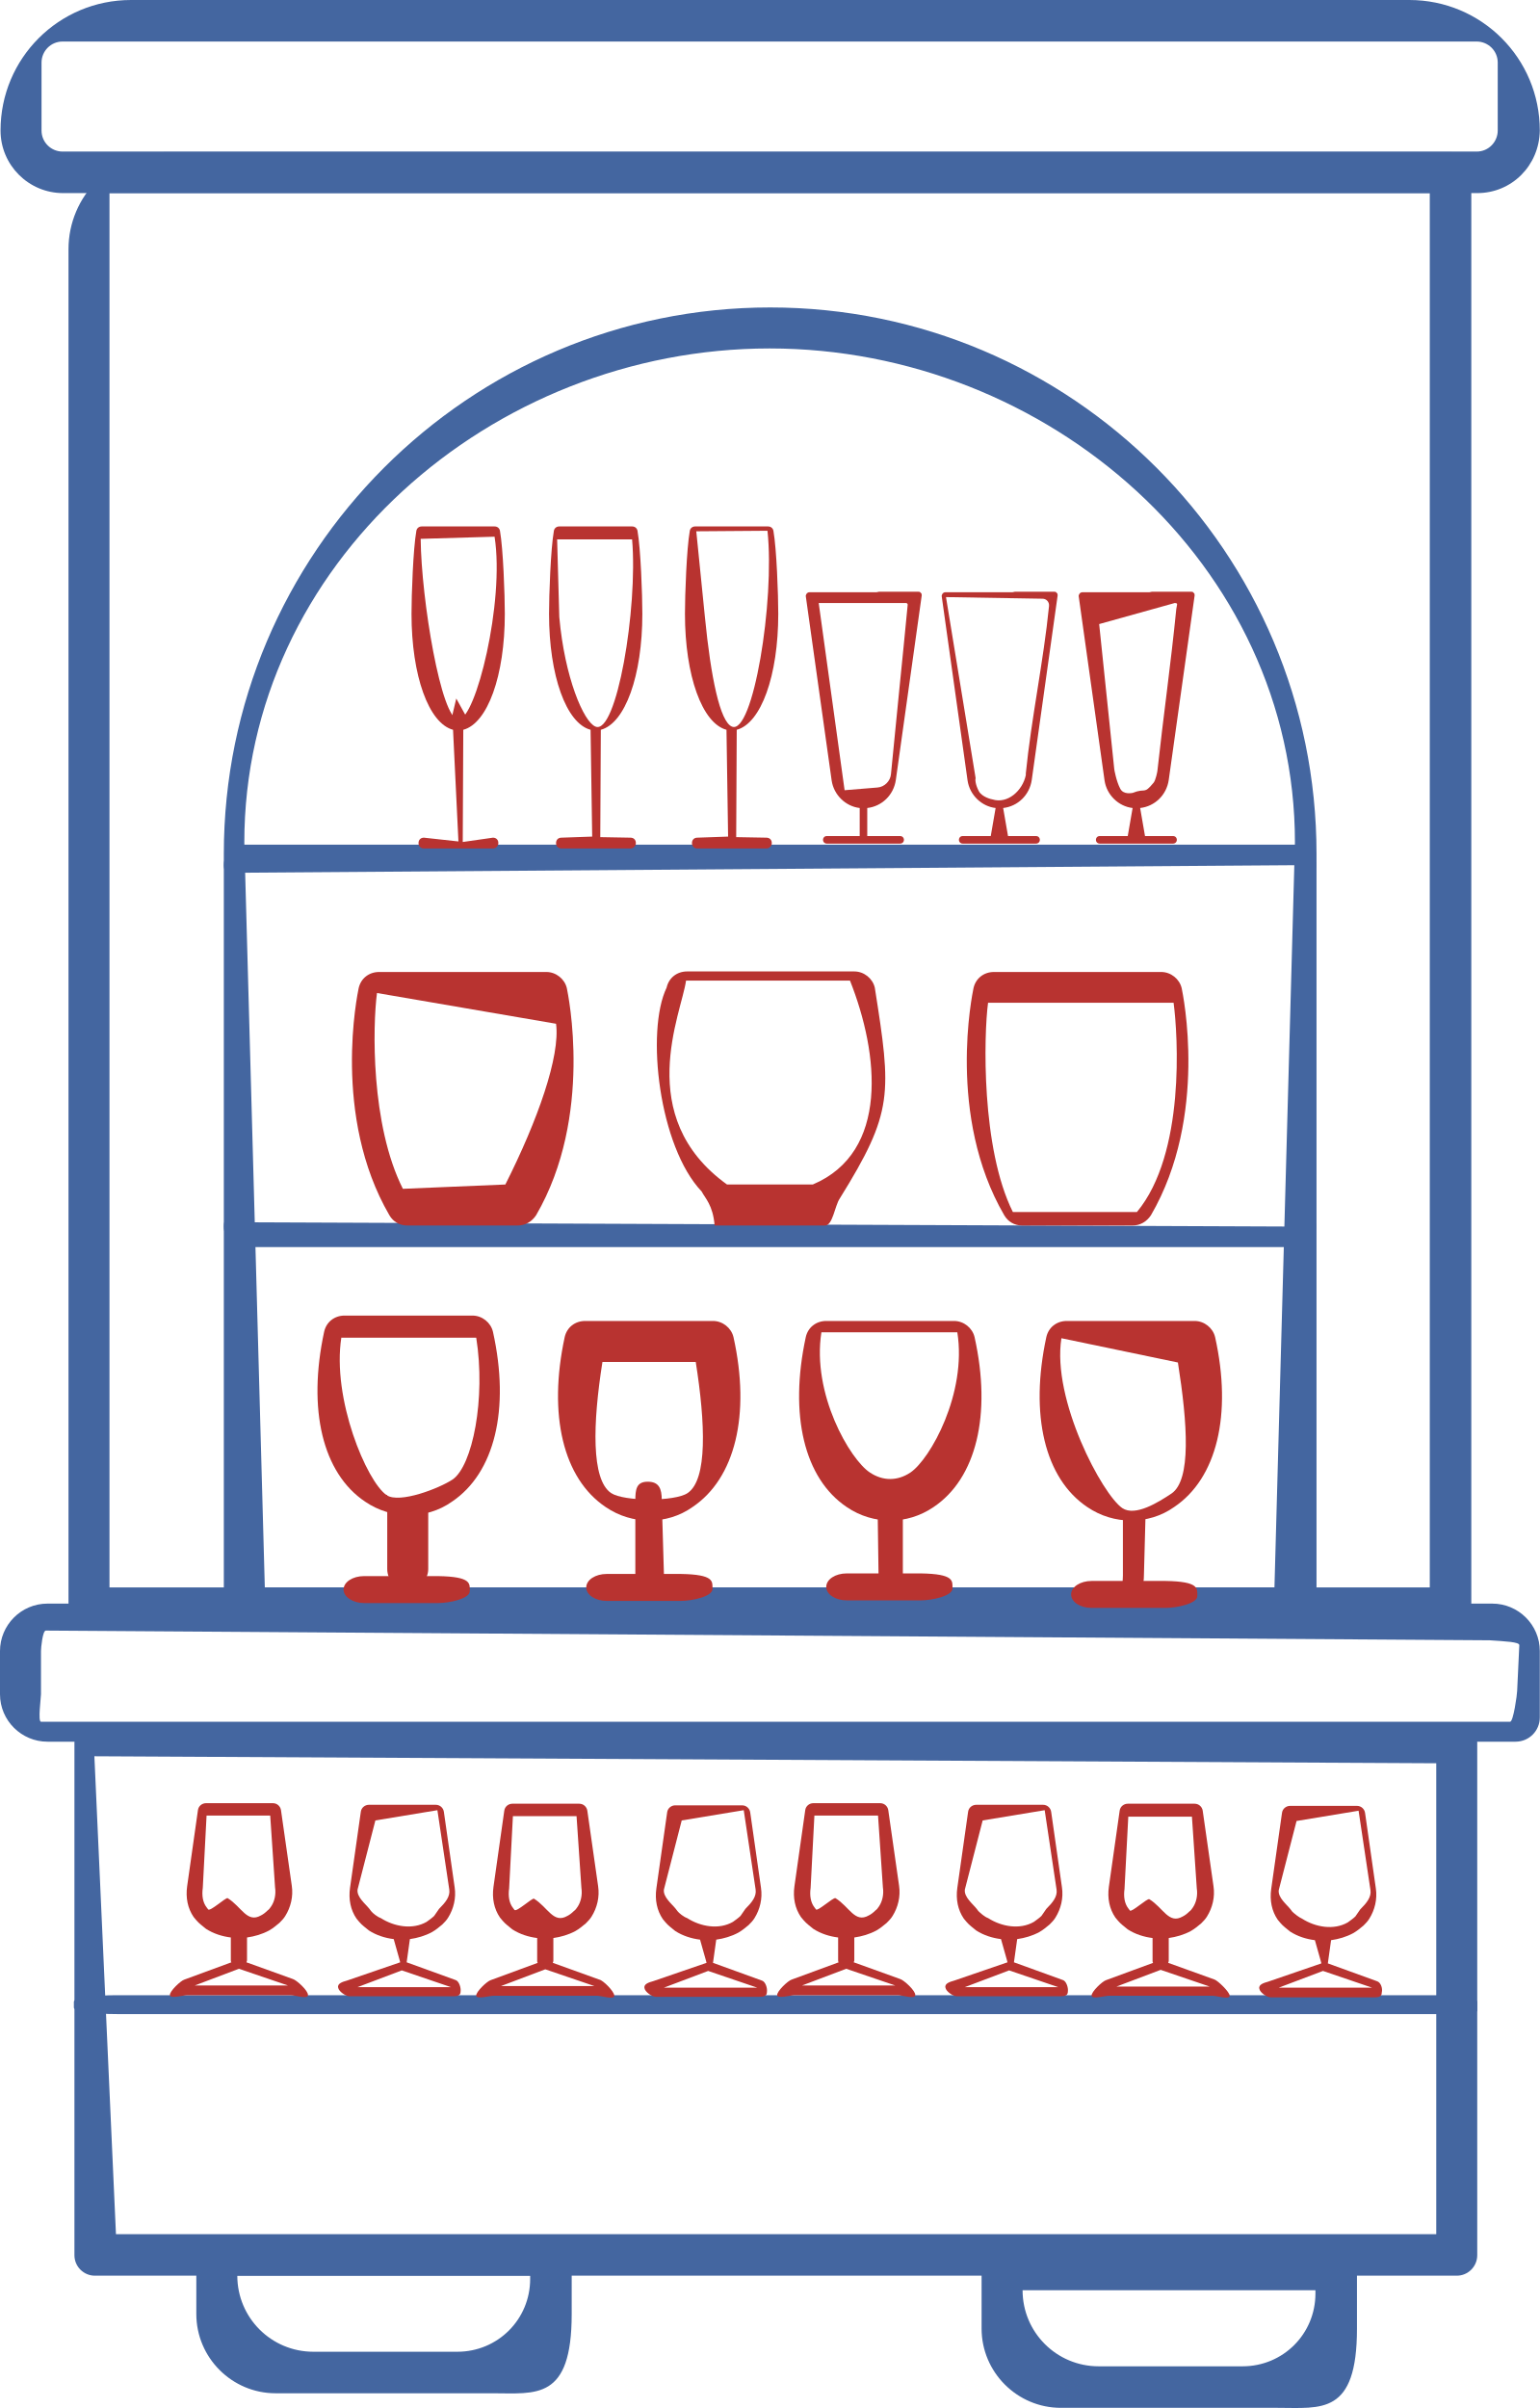
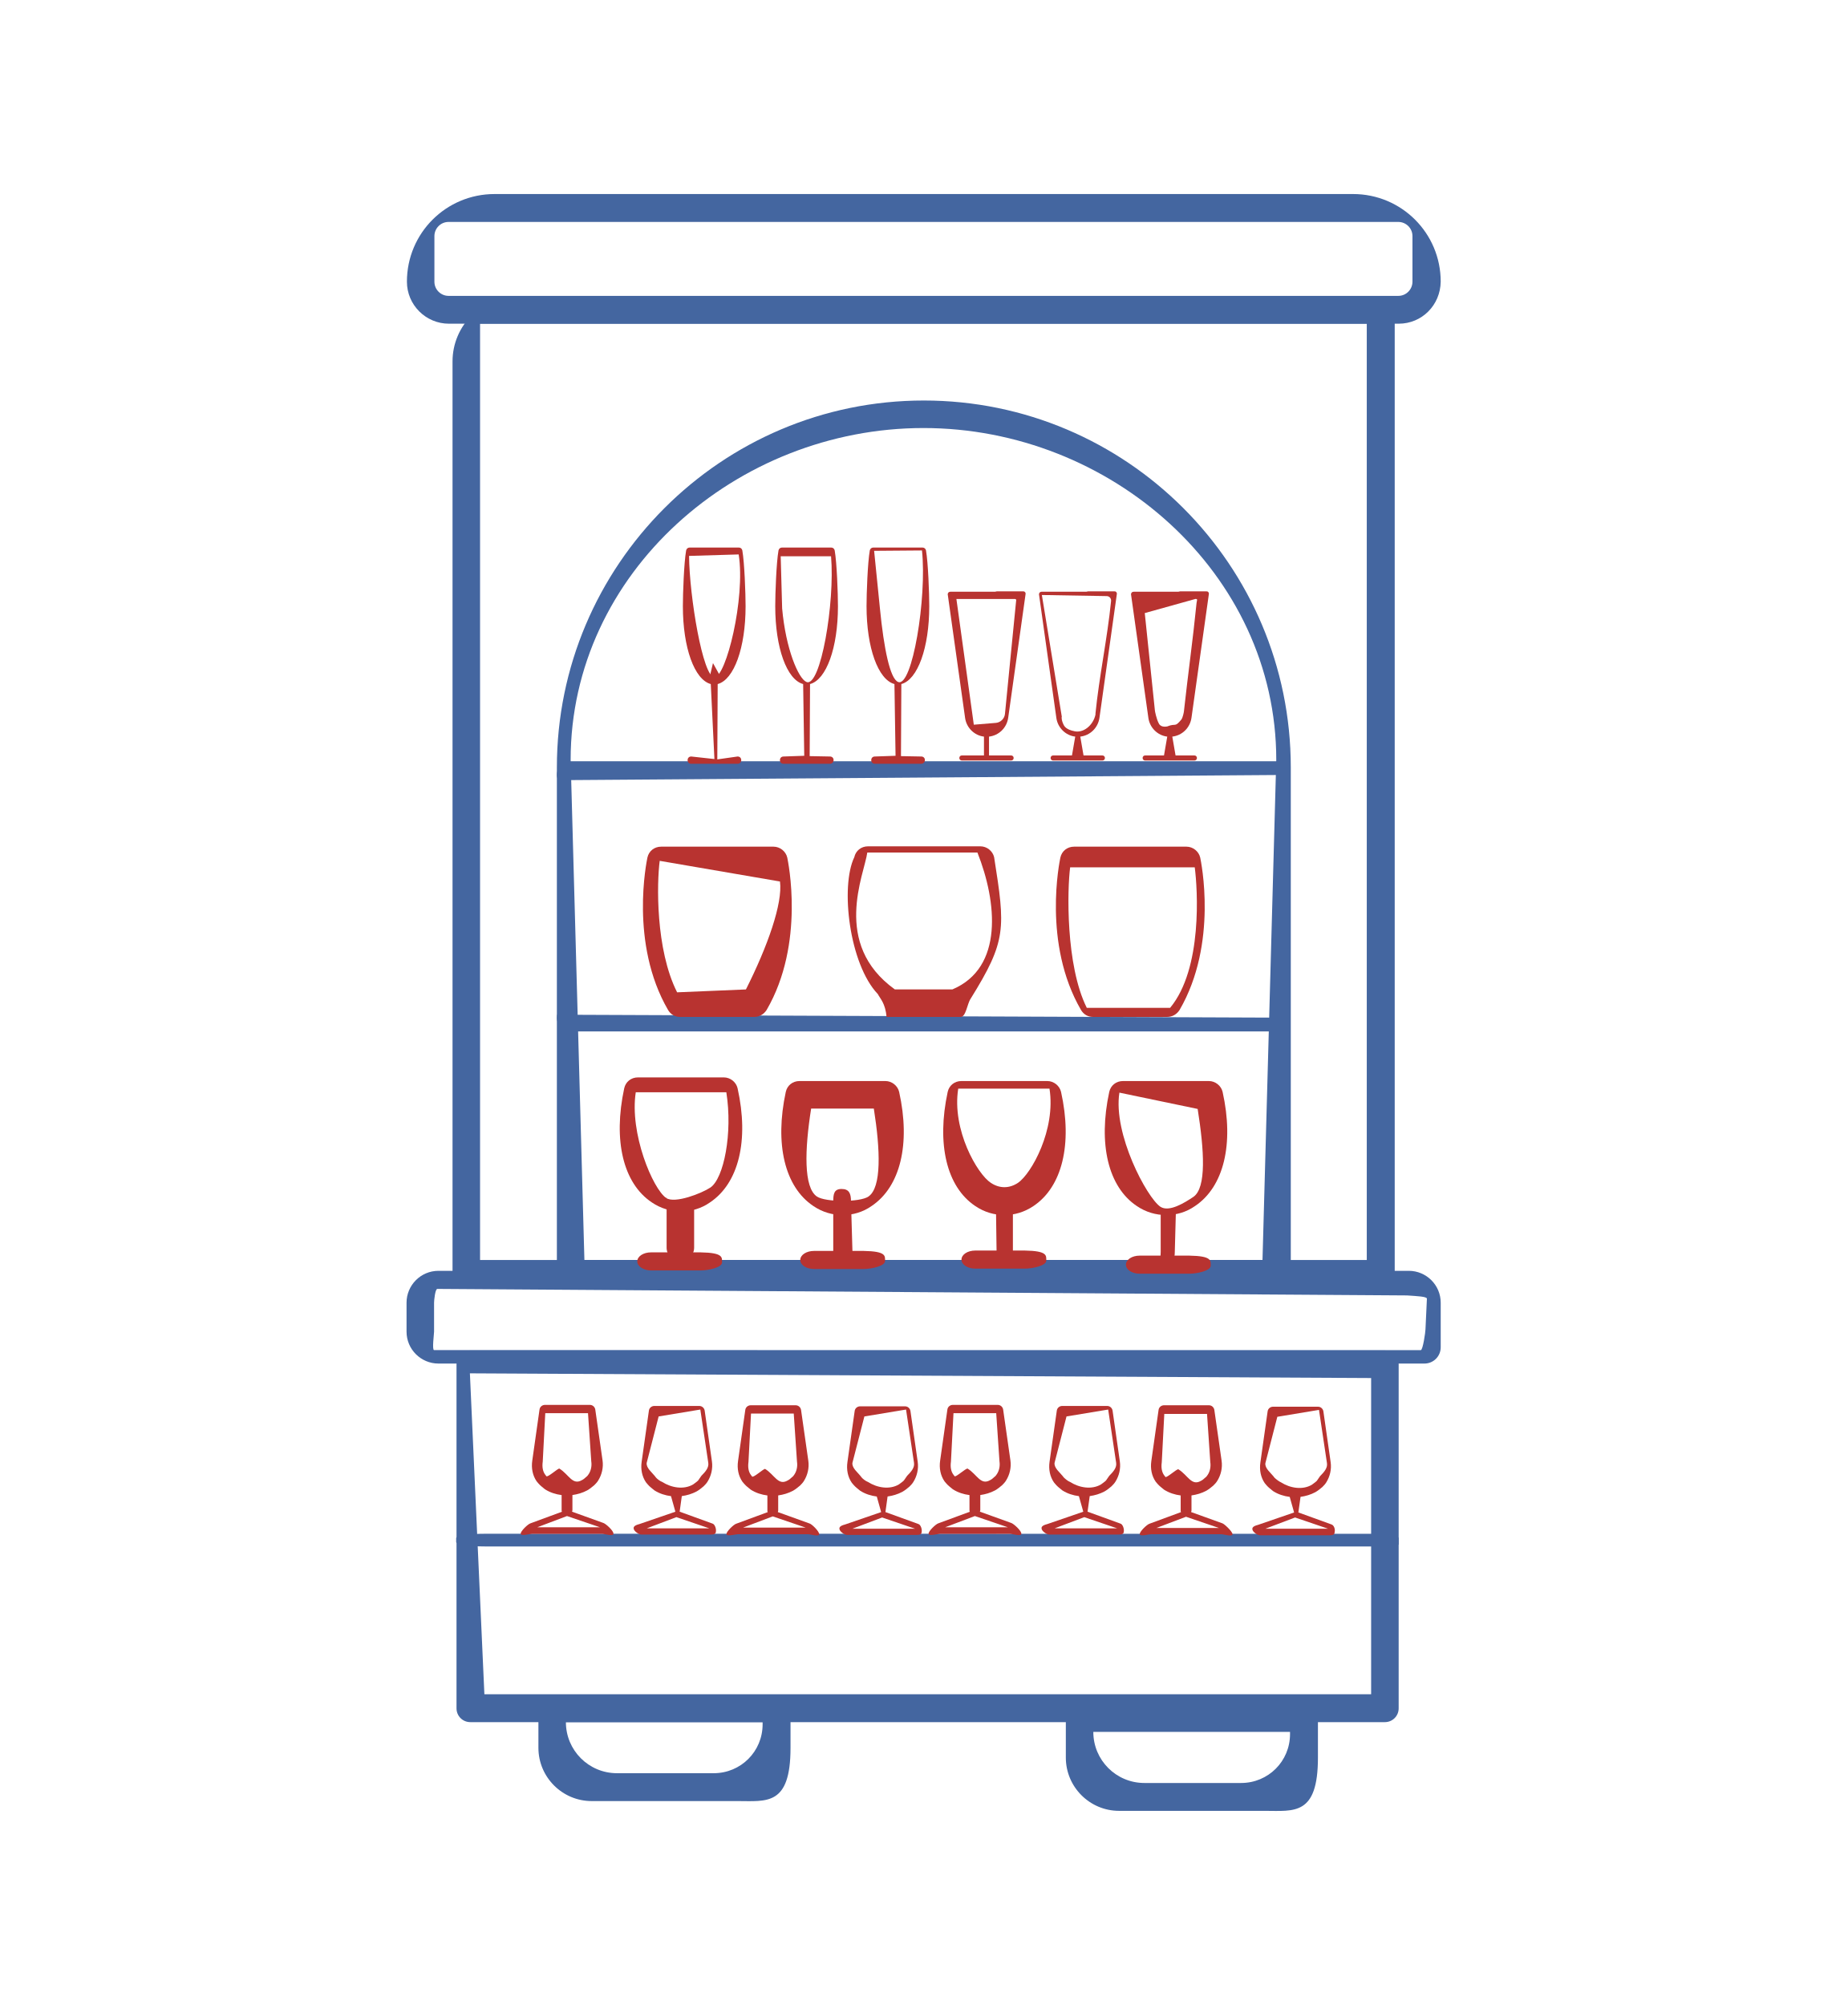
- <svg xmlns="http://www.w3.org/2000/svg" id="Camada_2" data-name="Camada 2" viewBox="0 0 285.5 446.43">
-   <g id="Camada_1-2" data-name="Camada 1">
-     <path d="M269,302H16.5c-2.1,0-3.8-1.7-3.8-3.8V46.2c0-9.9,8.1-18,18-18h238.3c2.1,0,3.8,1.7,3.8,3.8v266.1c0,2.2-1.7,3.9-3.8,3.9ZM20.3,294.3h244.8V35.8H20.3v258.5Z" style="fill: #4466a0;" />
-     <path d="M240.2,302H45.3c-2.1,0-3.8-1.7-3.8-3.8v-139.9c0-55.8,45.4-101.3,101.3-101.3s101.3,45.4,101.3,101.3v139.9c-.1,2.1-1.8,3.8-3.9,3.8ZM49.1,294.3h187.2l3.8-138.1c0-51.6-45.8-91.6-97.4-91.6h0c-51.6,0-97.4,40-97.4,91.6l3.8,138.1h0Z" style="fill: #4466a0;" />
-     <path d="M273.9,35.8H11.7C5.3,35.8.1,30.6.1,24.2H.1C.1,10.8,10.9,0,24.3,0h237c13.4,0,24.2,10.8,24.2,24.2h0c-.1,6.5-5.2,11.6-11.6,11.6ZM11.6,7.7c-2.2,0-3.9,1.8-3.9,3.9v12.6c0,2.2,1.8,3.9,3.9,3.9h262.2c2.2,0,3.9-1.8,3.9-3.9v-12.6c0-2.2-1.8-3.9-3.9-3.9H11.6Z" style="fill: #4466a0;" />
-     <path d="M270.1,421.9H17.6c-2.1,0-3.8-1.7-3.8-3.8v-95c0-2.1,1.7-3.8,3.8-3.8h252.5c2.1,0,3.8,1.7,3.8,3.8v95c0,2.1-1.7,3.8-3.8,3.8ZM21.5,414.2h244.8v-87.3l-248.8-1.3,4,88.6Z" style="fill: #4466a0;" />
-     <path d="M276.7,297.3c4.8,0,8.8,3.9,8.8,8.8v12.3c0,2.5-2,4.5-4.5,4.5H8.8c-4.8,0-8.8-3.9-8.8-8.8v-8c0-4.8,3.9-8.8,8.8-8.8M280,319.2c.6,0,1.3-5.1,1.3-5.7l.4-8.5c0-.6-2.6-.7-5.5-.9l-267.7-1.8c-.6,0-.9,3.2-.9,3.8v8c0,.6-.6,5.1,0,5.1" style="fill: #4466a0;" />
-     <path d="M91.3,443.7h-40.2c-8.1,0-14.7-6.6-14.7-14.7v-10.9c0-2.1,1.7-3.8,3.8-3.8h62c2.1,0,3.8,1.7,3.8,3.8v10.9c0,16.1-6.6,14.7-14.7,14.7ZM44,421.9h0c0,7.8,6.3,14.1,14.1,14.1h26.7c7.5,0,13.5-6,13.5-13.5v-.6h-54.3Z" style="fill: #4466a0;" />
-     <path d="M240.2,160.4l-194.9,1.4c-2.1,0-3.8.7-3.8-1.4s1.7-3.8,3.8-3.8h194.9c2.1,0,3.8,1.7,3.8,3.8s-1.7,0-3.8,0Z" style="fill: #4466a0;" />
-     <path d="M240.2,231.2H45.3c-2.1,0-3.8-1.7-3.8-3.8s1-.8,3.1-.8l196.2.8c2.1,0,3.2-2.1,3.2,0s-1.7,3.8-3.8,3.8Z" style="fill: #4466a0;" />
+ <svg xmlns="http://www.w3.org/2000/svg" id="Camada_1" data-name="Camada 1" viewBox="0 0 487.19 528.85">
+   <path d="M364.2,339.69H122.98c-2.01,0-3.63-1.62-3.63-3.63V95.32c0-9.46,7.74-17.2,17.2-17.2h227.66c2.01,0,3.63,1.62,3.63,3.63v254.21c0,2.1-1.62,3.73-3.63,3.73ZM126.61,332.34h233.86V85.38H126.61v246.95Z" style="fill: #4466a0;" />
+   <path d="M336.69,339.69h-186.19c-2.01,0-3.63-1.62-3.63-3.63v-133.65c0-53.31,43.37-96.77,96.78-96.77s96.78,43.37,96.78,96.77v133.65c-.1,2.01-1.72,3.63-3.73,3.63ZM154.13,332.34h178.84l3.63-131.93c0-49.3-43.75-87.51-93.05-87.51h0c-49.3,0-93.05,38.21-93.05,87.51l3.63,131.93h0Z" style="fill: #4466a0;" />
+   <path d="M368.88,85.38H118.4c-6.11,0-11.08-4.97-11.08-11.08h0c0-12.8,10.32-23.12,23.12-23.12h226.41c12.8,0,23.12,10.32,23.12,23.12h0c-.1,6.21-4.97,11.08-11.08,11.08ZM118.3,58.54c-2.1,0-3.73,1.72-3.73,3.73v12.04c0,2.1,1.72,3.73,3.73,3.73h250.49c2.1,0,3.73-1.72,3.73-3.73v-12.04c0-2.1-1.72-3.73-3.73-3.73H118.3Z" style="fill: #4466a0;" />
+   <path d="M365.25,454.24H124.03c-2.01,0-3.63-1.62-3.63-3.63v-90.76c0-2.01,1.62-3.63,3.63-3.63h241.22c2.01,0,3.63,1.62,3.63,3.63v90.76c0,2.01-1.62,3.63-3.63,3.63ZM127.76,446.88h233.86v-83.4l-237.69-1.24,3.82,84.64Z" style="fill: #4466a0;" />
+   <path d="M371.56,335.2c4.59,0,8.41,3.73,8.41,8.41v11.75c0,2.39-1.91,4.3-4.3,4.3H115.63c-4.59,0-8.41-3.73-8.41-8.41v-7.64c0-4.59,3.73-8.41,8.41-8.41M374.71,356.12c.57,0,1.24-4.87,1.24-5.45l.38-8.12c0-.57-2.48-.67-5.25-.86l-255.74-1.72c-.57,0-.86,3.06-.86,3.63v7.64c0,.57-.57,4.87,0,4.87" style="fill: #4466a0;" />
+   <path d="M194.44,475.06h-38.4c-7.74,0-14.04-6.31-14.04-14.04v-10.41c0-2.01,1.62-3.63,3.63-3.63h59.23c2.01,0,3.63,1.62,3.63,3.63v10.41c0,15.38-6.31,14.04-14.04,14.04ZM149.25,454.24h0c0,7.45,6.02,13.47,13.47,13.47h25.51c7.16,0,12.9-5.73,12.9-12.9v-.57h-51.87Z" style="fill: #4466a0;" />
+   <path d="M336.69,204.42l-186.19,1.34c-2.01,0-3.63.67-3.63-1.34s1.62-3.63,3.63-3.63h186.19c2.01,0,3.63,1.62,3.63,3.63s-1.62,0-3.63,0Z" style="fill: #4466a0;" />
+   <path d="M336.69,272.05h-186.19c-2.01,0-3.63-1.62-3.63-3.63s.96-.76,2.96-.76l187.44.76c2.01,0,3.06-2.01,3.06,0s-1.62,3.63-3.63,3.63Z" style="fill: #4466a0;" />
+   <g>
+     <path d="M222.24,320.49c-2.67,0-5.35-.76-7.74-2.39-7.55-5.06-10.22-16.34-7.26-30.09.38-1.72,1.82-2.87,3.63-2.87h22.64c1.72,0,3.25,1.24,3.63,2.87,3.06,13.76.29,25.03-7.26,30.09-2.29,1.62-4.97,2.39-7.64,2.39ZM213.93,292.4c-1.72,10.89-2.01,20.83,1.53,23.21,2.29,1.53,11.37,1.53,13.57,0,3.53-2.39,3.15-12.32,1.43-23.21h-16.53Z" style="fill: #b83330;" />
+     <path d="M223.39,333.67c-2.01,0-3.63-1.62-3.63-3.63v-13.09c0-2.01.19-3.34,2.2-3.34s2.48,1.24,2.48,3.25l.38,13.09c-.1,1.91.57,3.73-1.43,3.73Z" style="fill: #b83330;" />
+   </g>
+   <g>
+     <path d="M264.94,320.49c-2.67,0-5.35-.76-7.74-2.39-7.55-5.06-10.22-16.34-7.26-30.09.38-1.72,1.82-2.87,3.63-2.87h22.64c1.72,0,3.25,1.24,3.63,2.87,3.06,13.76.29,25.03-7.26,30.09-2.39,1.62-5.06,2.39-7.64,2.39ZM252.72,287.15c-1.72,10.89,5.06,22.55,8.6,24.84,2.29,1.53,4.87,1.53,7.16,0,3.53-2.39,10.03-14.04,8.31-24.84h-24.07Z" style="fill: #b83330;" />
+     <path d="M263.51,333.67c.19-.96-.67-1.15-.67-3.15l-.19-13.66c0-2.01-1.24-3.53.86-3.53s3.63,1.62,3.63,3.63v13.09c.1,1.91-4.01,5.54-3.63,3.63Z" style="fill: #b83330;" />
+   </g>
+   <g>
+     <path d="M307.55,320.49c-2.67,0-5.35-.76-7.74-2.39-7.55-5.06-10.22-16.34-7.26-30.09.38-1.72,1.82-2.87,3.63-2.87h22.64c1.72,0,3.25,1.24,3.63,2.87,3.06,13.76.29,25.03-7.26,30.09-2.29,1.62-4.97,2.39-7.64,2.39ZM295.23,288.2c-1.72,10.89,7.26,27.7,10.8,30.09,2.29,1.53,6.4-1.05,8.69-2.58,3.53-2.39,2.87-12.32,1.15-23.21l-20.64-4.3Z" style="fill: #b83330;" />
+     <path d="M307.36,333.67c-2.01,0-1.24-1.43-1.24-3.44v-10.99c0-2.01-.76.57,1.24.57s2.77-2.39,2.77-.38l-.29,10.7c0,1.91-.48,3.53-2.48,3.53Z" style="fill: #b83330;" />
+   </g>
+   <g>
+     <path d="M198.93,268.23h-19.58c-1.34,0-2.48-.67-3.15-1.82-10.22-17.58-5.64-39.26-5.45-40.22.38-1.72,1.82-2.87,3.63-2.87h29.62c1.72,0,3.25,1.24,3.63,2.87.19.96,4.78,22.64-5.45,40.22-.76,1.15-1.91,1.82-3.25,1.82ZM178.58,261.74l18.15-.76c5.73-11.37,9.74-22.74,8.98-28.47l-31.72-5.45c-.76,5.73-1.15,23.31,4.59,34.68Z" style="fill: #b83330;" />
+     <path d="M253.39,268.23h-19.58c-.29-3.63-1.72-4.87-2.29-6.02-7.55-7.93-9.94-28.37-6.21-36.11.38-1.72,1.82-2.87,3.63-2.87h29.62c1.72,0,3.25,1.24,3.63,2.87,2.96,18.82,3.34,21.97-6.21,37.35-.86,1.24-1.24,4.78-2.58,4.78ZM236,260.97h15.19c13.57-5.73,11.75-23.12,6.59-36.11h-29.04c-.76,5.73-9.46,24.07,7.26,36.11Z" style="fill: #b83330;" />
+     <path d="M307.84,268.23h-19.58c-1.34,0-2.48-.67-3.15-1.82-10.22-17.58-5.64-39.26-5.45-40.22.38-1.72,1.82-2.87,3.63-2.87h29.62c1.72,0,3.25,1.24,3.63,2.87.19.96,4.78,22.64-5.45,40.22-.76,1.15-1.91,1.82-3.25,1.82ZM286.63,265.84h21.97c8.6-10.32,7.26-31.33,6.5-37.07h-32.86c-.76,5.73-1.24,25.79,4.39,37.07Z" style="fill: #b83330;" />
+   </g>
+   <line x1="186.13" y1="330.71" x2="183.07" y2="329.95" style="fill: none;" />
+   <g>
    <g>
-       <path d="M120.4,281.9c-2.8,0-5.6-.8-8.1-2.5-7.9-5.3-10.7-17.1-7.6-31.5.4-1.8,1.9-3,3.8-3h23.7c1.8,0,3.4,1.3,3.8,3,3.2,14.4.3,26.2-7.6,31.5-2.4,1.7-5.2,2.5-8,2.5ZM111.7,252.5c-1.8,11.4-2.1,21.8,1.6,24.3,2.4,1.6,11.9,1.6,14.2,0,3.7-2.5,3.3-12.9,1.5-24.3h-17.3Z" style="fill: #b83330;" />
-       <path d="M121.6,295.7c-2.1,0-3.8-1.7-3.8-3.8v-13.7c0-2.1.2-3.5,2.3-3.5s2.6,1.3,2.6,3.4l.4,13.7c-.1,2,.6,3.9-1.5,3.9Z" style="fill: #b83330;" />
+       <path d="M179.63,319.53c-2.67,0-5.35-.76-7.74-2.39-7.55-5.06-10.22-16.34-7.26-30.09.38-1.72,1.82-2.87,3.63-2.87h22.64c1.72,0,3.25,1.24,3.63,2.87,3.06,13.76.29,25.03-7.26,30.09-2.29,1.62-4.97,2.39-7.64,2.39ZM167.69,288.01c-1.72,10.89,4.49,25.6,8.02,27.99,2.29,1.53,9.36-1.24,11.65-2.77,3.53-2.39,5.92-14.33,4.2-25.13h-23.88v-.1Z" style="fill: #b83330;" />
+       <path d="M179.44,332.72c-2.01,0-3.63-1.62-3.63-3.63v-13.09c-1.05-.48,1.62,2.67,3.63,2.67s3.63-4.68,3.63-2.67v13.09c0,1.91-1.62,3.63-3.63,3.63Z" style="fill: #b83330;" />
    </g>
-     <g>
-       <path d="M165.1,281.9c-2.8,0-5.6-.8-8.1-2.5-7.9-5.3-10.7-17.1-7.6-31.5.4-1.8,1.9-3,3.8-3h23.7c1.8,0,3.4,1.3,3.8,3,3.2,14.4.3,26.2-7.6,31.5-2.5,1.7-5.3,2.5-8,2.5ZM152.3,247c-1.8,11.4,5.3,23.6,9,26,2.4,1.6,5.1,1.6,7.5,0,3.7-2.5,10.5-14.7,8.7-26h-25.2Z" style="fill: #b83330;" />
-       <path d="M163.6,295.7c.2-1-.7-1.2-.7-3.3l-.2-14.3c0-2.1-1.3-3.7.9-3.7s3.8,1.7,3.8,3.8v13.7c.1,2-4.2,5.8-3.8,3.8Z" style="fill: #b83330;" />
-     </g>
-     <g>
-       <path d="M209.7,281.9c-2.8,0-5.6-.8-8.1-2.5-7.9-5.3-10.7-17.1-7.6-31.5.4-1.8,1.9-3,3.8-3h23.7c1.8,0,3.4,1.3,3.8,3,3.2,14.4.3,26.2-7.6,31.5-2.4,1.7-5.2,2.5-8,2.5ZM196.8,248.1c-1.8,11.4,7.6,29,11.3,31.5,2.4,1.6,6.7-1.1,9.1-2.7,3.7-2.5,3-12.9,1.2-24.3l-21.6-4.5Z" style="fill: #b83330;" />
-       <path d="M209.5,295.7c-2.1,0-1.3-1.5-1.3-3.6v-11.5c0-2.1-.8.6,1.3.6s2.9-2.5,2.9-.4l-.3,11.2c0,2-.5,3.7-2.6,3.7Z" style="fill: #b83330;" />
-     </g>
-     <g>
-       <path d="M96,227.2h-20.5c-1.4,0-2.6-.7-3.3-1.9-10.7-18.4-5.9-41.1-5.7-42.1.4-1.8,1.9-3,3.8-3h31c1.8,0,3.4,1.3,3.8,3,.2,1,5,23.7-5.7,42.1-.8,1.2-2,1.9-3.4,1.9ZM74.7,220.4l19-.8c6-11.9,10.2-23.8,9.4-29.8l-33.2-5.7c-.8,6-1.2,24.4,4.8,36.3Z" style="fill: #b83330;" />
-       <path d="M153,227.2h-20.5c-.3-3.8-1.8-5.1-2.4-6.3-7.9-8.3-10.4-29.7-6.5-37.8.4-1.8,1.9-3,3.8-3h31c1.8,0,3.4,1.3,3.8,3,3.1,19.7,3.5,23-6.5,39.1-.9,1.3-1.3,5-2.7,5ZM134.8,219.6h15.9c14.2-6,12.3-24.2,6.9-37.8h-30.4c-.8,6-9.9,25.2,7.6,37.8Z" style="fill: #b83330;" />
-       <path d="M210,227.2h-20.5c-1.4,0-2.6-.7-3.3-1.9-10.7-18.4-5.9-41.1-5.7-42.1.4-1.8,1.9-3,3.8-3h31c1.8,0,3.4,1.3,3.8,3,.2,1,5,23.7-5.7,42.1-.8,1.2-2,1.9-3.4,1.9ZM187.8,224.7h23c9-10.8,7.6-32.8,6.8-38.8h-34.4c-.8,6-1.3,27,4.6,38.8Z" style="fill: #b83330;" />
-     </g>
-     <line x1="82.6" y1="292.6" x2="79.4" y2="291.8" style="fill: none;" />
-     <g>
-       <g>
-         <path d="M75.8,280.9c-2.8,0-5.6-.8-8.1-2.5-7.9-5.3-10.7-17.1-7.6-31.5.4-1.8,1.9-3,3.8-3h23.7c1.8,0,3.4,1.3,3.8,3,3.2,14.4.3,26.2-7.6,31.5-2.4,1.7-5.2,2.5-8,2.5ZM63.3,247.9c-1.8,11.4,4.7,26.8,8.4,29.3,2.4,1.6,9.8-1.3,12.2-2.9,3.7-2.5,6.2-15,4.4-26.3h-25v-.1Z" style="fill: #b83330;" />
-         <path d="M75.6,294.7c-2.1,0-3.8-1.7-3.8-3.8v-13.7c-1.1-.5,1.7,2.8,3.8,2.8s3.8-4.9,3.8-2.8v13.7c0,2-1.7,3.8-3.8,3.8Z" style="fill: #b83330;" />
-       </g>
-       <path d="M63.7,294.7c0-1.4,1.7-2.5,3.8-2.5h13.7c6.3.1,5.9,1.4,5.9,2.8s-3.8,2.2-5.9,2.2h-13.7c-2,0-3.8-1.1-3.8-2.5Z" style="fill: #b83330;" />
-     </g>
-     <path d="M108.7,294.3c0-1.4,1.7-2.5,3.8-2.5h13.7c6.3.1,5.9,1.4,5.9,2.8s-3.8,2.2-5.9,2.2h-13.7c-2.1,0-3.8-1.1-3.8-2.5Z" style="fill: #b83330;" />
-     <path d="M153.2,294.2c0-1.4,1.7-2.5,3.8-2.5h13.7c6.3.1,5.9,1.4,5.9,2.8s-3.8,2.2-5.9,2.2h-13.7c-2.1,0-3.8-1.1-3.8-2.5Z" style="fill: #b83330;" />
-     <path d="M198.6,295.6c0-1.4,1.7-2.5,3.8-2.5h13.7c6.3.1,5.9,1.4,5.9,2.8s-3.8,2.2-5.9,2.2h-13.7c-2.1,0-3.8-1.1-3.8-2.5Z" style="fill: #b83330;" />
-     <path d="M92.4,156.3c0-.6-.4-1-1-1l-5.6.8.1-20.8c4.5-1.2,7.7-10,7.7-21.5,0-3.5-.3-12-.9-15.4-.1-.5-.5-.8-1-.8h-13.5c-.5,0-.9.3-1,.8-.6,3.4-.9,11.9-.9,15.4,0,11.5,3.2,20.3,7.7,21.5l1,20.7-6.4-.7c-.6,0-1,.4-1,1s.4,1,1,1h12.8c.6,0,1-.5,1-1ZM91.7,99.5c1.9,12.1-3.5,33.9-6.7,33.9s-6.9-22.3-7-33.5" style="fill: #b83330;" />
-     <path d="M117.9,156.3c0-.6-.4-1-1-1l-5.6-.1.1-19.9c4.5-1.2,7.7-10,7.7-21.5,0-3.5-.3-12-.9-15.4-.1-.5-.5-.8-1-.8h-13.5c-.5,0-.9.3-1,.8-.6,3.4-.9,11.9-.9,15.4,0,11.5,3.2,20.3,7.7,21.5l.3,19.8-5.7.2c-.6,0-1,.4-1,1s.4,1,1,1h12.8c.6,0,1-.5,1-1ZM117.2,100c1.1,12.8-2.9,36.4-6.8,34.7-2.2-.9-5.7-9.1-6.7-20.3l-.4-14.4" style="fill: #b83330;" />
-     <path d="M143.1,156.3c0-.6-.4-1-1-1l-5.6-.1.1-19.9c4.5-1.2,7.7-10,7.7-21.5,0-3.5-.3-12-.9-15.4-.1-.5-.5-.8-1-.8h-13.5c-.5,0-.9.3-1,.8-.6,3.4-.9,11.9-.9,15.4,0,11.5,3.2,20.3,7.7,21.5l.3,19.8-5.7.2c-.6,0-1,.4-1,1s.4,1,1,1h12.8c.6,0,1-.5,1-1ZM142.3,98.4c1.4,13-2.7,38-6.6,36.3-2.2-.9-3.9-9.1-5-20.3l-1.6-15.9" style="fill: #b83330;" />
-     <path d="M163,109.8h-12.9c-.2,0-.4.1-.5.2-.1.2-.2.3-.2.5l4.8,34.2c.4,2.7,2.6,4.8,5.2,5.1v5.2h-6.1c-.4,0-.7.3-.7.7s.3.7.7.7h13.6c.4,0,.7-.3.7-.7s-.3-.7-.7-.7h-6.1v-5.2c2.7-.3,4.9-2.4,5.3-5.2l4.8-34.2c0-.2,0-.4-.2-.5-.1-.2-.3-.2-.5-.2h-7.7M151.8,111.8h16.2c.2,0,.3.2.3.3-1,10.5-2.1,20.9-3.1,31.4-.1,1.3-1.2,2.4-2.5,2.5l-6.1.5" style="fill: #b83330;" />
-     <path d="M188.2,109.8h-12.9c-.2,0-.4.1-.5.2-.1.2-.2.3-.2.5l4.8,34.2c.4,2.7,2.6,4.8,5.2,5.1l-.9,5.2h-5.2c-.4,0-.7.3-.7.7s.3.7.7.7h13.6c.4,0,.7-.3.7-.7s-.3-.7-.7-.7h-5.2l-.9-5.2c2.7-.3,4.9-2.4,5.3-5.2l4.8-34.2c0-.2,0-.4-.2-.5-.1-.2-.3-.2-.5-.2h-7.7M175.4,110.7l17.9.3c.7,0,1.3.6,1.2,1.4-1,10.1-3.3,20.9-4.3,31v.3c-.6,2.9-3.4,5.4-6.2,4.5-.1,0-1.9-.4-2.5-1.5-.7-1.3-.7-2.3-.6-2.4" style="fill: #b83330;" />
-     <path d="M213.6,109.8h-12.9c-.2,0-.4.1-.5.2-.1.2-.2.3-.2.5l4.8,34.2c.4,2.7,2.6,4.8,5.2,5.1l-.9,5.2h-5.2c-.4,0-.7.3-.7.7s.3.7.7.7h13.6c.4,0,.7-.3.7-.7s-.3-.7-.7-.7h-5.2l-.9-5.2c2.7-.3,4.9-2.4,5.3-5.2l4.8-34.2c0-.2,0-.4-.2-.5-.1-.2-.3-.2-.5-.2h-7.7M203.8,115.7l14-3.9c.7,0,.4.3.3,1.1-1,10.1-2.4,19.9-3.5,30,0,.1-.3,1.7-.7,2.2-1.9,2.3-1.4.9-3.9,1.9-.1,0-1.7.4-2.3-.8-.7-1.3-1.1-3.5-1.1-3.6" style="fill: #b83330;" />
-     <path d="M236.9,446.4h-40.2c-8.1,0-14.7-6.6-14.7-14.7v-10.9c0-2.1,1.7-3.8,3.8-3.8h62c2.1,0,3.8,1.7,3.8,3.8v10.9c0,16.1-6.6,14.7-14.7,14.7ZM189.6,424.6h0c0,7.8,6.3,14.1,14.1,14.1h26.7c7.5,0,13.5-6,13.5-13.5v-.6h-54.3Z" style="fill: #4466a0;" />
-     <polyline points="86.7 133.3 84.6 129.5 83.7 133.3 85 134.3" style="fill: #b83330;" />
-     <path d="M265.9,369.9c4.4,0,8,.5,8,1.2v1.7c0,.3-1.8.6-4.1.6H21.7c-4.4,0-8-.5-8-1.2v-1.1c0-.7,3.6-1.2,8-1.2" style="fill: #4466a0;" />
-     <path d="M54.3,366.9l-8.6-3.1c0-.1.1-.2.1-.4v-4.2c1.4-.2,2.8-.6,4.1-1.3.7-.4,1.3-.9,1.9-1.4.4-.4.8-.8,1.1-1.3,1-1.6,1.5-3.6,1.2-5.6l-2-14c-.1-.7-.7-1.3-1.5-1.3h-12.4c-.7,0-1.4.5-1.5,1.3l-2,14.1c-.3,2.1.1,4.1,1.2,5.7.2.2.3.4.5.6.5.6,1.2,1.1,1.8,1.6,1.4.9,3,1.4,4.6,1.6v4.2c0,.1,0,.3.1.4l-8.7,3.2c-.7.2-2.8,2.2-2.7,2.9.1.7,2.5,0,3.2,0h19.2c.8,0,3.2.8,3.2,0,.1-.8-2.1-2.8-2.8-3ZM38.6,354c-.1-.1-.2-.3-.3-.4-.7-.9-.9-2.2-.7-3.6l.7-13.4h11.8l.9,13.3c.2,1.3-.1,2.6-.7,3.5-.2.3-.4.6-.7.8-.4.4-.8.7-1.2.9-2.6,1.5-3.6-1.6-6.2-3.2-.4-.1-3.2,2.5-3.6,2.1ZM36.1,368.1l8.2-3.1,9.1,3.1h-17.3Z" style="fill: #b83330;" />
-     <path d="M84.5,367.1l-9.1-3.3c0-.1,0,.1,0,0l.6-4.3c1.4-.2,2.8-.6,4.1-1.3.7-.4,1.3-.9,1.9-1.4.4-.4.8-.8,1.1-1.3,1-1.6,1.5-3.6,1.2-5.6l-2-14c-.1-.7-.7-1.3-1.5-1.3h-12.4c-.7,0-1.4.5-1.5,1.3l-2,14.1c-.3,2.1.1,4.1,1.2,5.7.2.2.3.4.5.6.5.6,1.2,1.1,1.8,1.6,1.4.9,3,1.4,4.6,1.6l1.1,3.9c0,.1.1.3.1.4l-9.9,3.4c-.7.2-1.8.5-1.6,1.3.1.7,1.4,1.6,2.1,1.6h19.2c.8,0,1.4-.1,1.4-.9.1-.7-.3-1.9-.9-2.1ZM68.8,354.3c-.1-.1-.2-.3-.3-.4-.7-.9-2.4-2.2-2.2-3.6l3.3-12.8,11.5-1.9,2.2,14.7c.2,1.3-.7,2.4-1.9,3.6-.2.3-.7,1-.9,1.3-.4.4-1,.8-1.4,1.1-2.6,1.5-6,.9-8.5-.7-.6-.2-1.5-.9-1.8-1.3ZM66.3,368.4l8.2-3.1,9.1,3.1h-17.3Z" style="fill: #b83330;" />
-     <path d="M111.1,367l-8.6-3.1c0-.1.1-.2.1-.4v-4.2c1.4-.2,2.8-.6,4.1-1.3.7-.4,1.3-.9,1.9-1.4.4-.4.8-.8,1.1-1.3,1-1.6,1.5-3.6,1.2-5.6l-2-14c-.1-.7-.7-1.3-1.5-1.3h-12.4c-.7,0-1.4.5-1.5,1.3l-2,14.1c-.3,2.1.1,4.1,1.2,5.7.2.2.3.4.5.6.5.6,1.2,1.1,1.8,1.6,1.4.9,3,1.4,4.6,1.6v4.2c0,.1,0,.3.1.4l-8.7,3.2c-.7.2-2.8,2.2-2.7,2.9.1.7,2.5,0,3.2,0h19.2c.8,0,3.2.8,3.2,0,0-.8-2.1-2.9-2.8-3ZM95.4,354.1c-.1-.1-.2-.3-.3-.4-.7-.9-.9-2.2-.7-3.6l.7-13.4h11.8l.9,13.3c.2,1.3-.1,2.6-.7,3.5-.2.3-.4.6-.7.8-.4.4-.8.7-1.2.9-2.6,1.5-3.6-1.6-6.2-3.2-.4-.1-3.2,2.5-3.6,2.1ZM92.9,368.2l8.2-3.1,9.1,3.1h-17.3Z" style="fill: #b83330;" />
-     <path d="M141.3,367.2l-9.1-3.3c0-.1,0,.1,0,0l.6-4.3c1.4-.2,2.8-.6,4.1-1.3.7-.4,1.3-.9,1.9-1.4.4-.4.8-.8,1.1-1.3,1-1.6,1.5-3.6,1.2-5.6l-2-14c-.1-.7-.7-1.3-1.5-1.3h-12.4c-.7,0-1.4.5-1.5,1.3l-2,14.1c-.3,2.1.1,4.1,1.2,5.7.2.2.3.4.5.6.5.6,1.2,1.1,1.8,1.6,1.4.9,3,1.4,4.6,1.6l1.1,3.9c0,.1.1.3.1.4l-9.9,3.4c-.7.2-1.8.5-1.6,1.3.1.7,1.4,1.6,2.1,1.6h19.2c.8,0,1.4-.1,1.4-.9.1-.8-.3-1.9-.9-2.1ZM125.6,354.3c-.1-.1-.2-.3-.3-.4-.7-.9-2.4-2.2-2.2-3.6l3.3-12.8,11.5-1.9,2.2,14.7c.2,1.3-.7,2.4-1.9,3.6-.2.3-.7,1-.9,1.3-.4.4-1,.8-1.4,1.1-2.6,1.5-6,.9-8.5-.7-.6-.2-1.5-.9-1.8-1.3ZM123.1,368.5l8.2-3.1,9.1,3.1h-17.3Z" style="fill: #b83330;" />
-     <path d="M166.9,366.9l-8.6-3.1c0-.1.1-.2.1-.4v-4.2c1.4-.2,2.8-.6,4.1-1.3.7-.4,1.3-.9,1.9-1.4.4-.4.8-.8,1.1-1.3,1-1.6,1.5-3.6,1.2-5.6l-2-14c-.1-.7-.7-1.3-1.5-1.3h-12.4c-.7,0-1.4.5-1.5,1.3l-2,14.1c-.3,2.1.1,4.1,1.2,5.7.2.2.3.4.5.6.5.6,1.2,1.1,1.8,1.6,1.4.9,3,1.4,4.6,1.6v4.2c0,.1,0,.3.1.4l-8.7,3.2c-.7.2-2.8,2.2-2.7,2.9.1.7,2.5,0,3.2,0h19.2c.8,0,3.2.8,3.2,0,.1-.8-2.1-2.8-2.8-3ZM151.3,354c-.1-.1-.2-.3-.3-.4-.7-.9-.9-2.2-.7-3.6l.7-13.4h11.8l.9,13.3c.2,1.3-.1,2.6-.7,3.5-.2.3-.4.6-.7.8-.4.4-.8.7-1.2.9-2.6,1.5-3.6-1.6-6.2-3.2-.5-.1-3.3,2.5-3.6,2.1ZM148.7,368.1l8.2-3.1,9.1,3.1h-17.3Z" style="fill: #b83330;" />
-     <path d="M197.1,367.1l-9.1-3.3c0-.1,0,.1,0,0l.6-4.3c1.4-.2,2.8-.6,4.1-1.3.7-.4,1.3-.9,1.9-1.4.4-.4.8-.8,1.1-1.3,1-1.6,1.5-3.6,1.2-5.6l-2-14c-.1-.7-.7-1.3-1.5-1.3h-12.4c-.7,0-1.4.5-1.5,1.3l-2,14.1c-.3,2.1.1,4.1,1.2,5.7.2.2.3.4.5.6.5.6,1.2,1.1,1.8,1.6,1.4.9,3,1.4,4.6,1.6l1.1,3.9c0,.1.1.3.1.4l-9.9,3.4c-.7.2-1.8.5-1.6,1.3.1.7,1.4,1.6,2.1,1.6h19.2c.8,0,1.4-.1,1.4-.9.1-.7-.3-1.9-.9-2.1ZM181.4,354.3c-.1-.1-.2-.3-.3-.4-.7-.9-2.4-2.2-2.2-3.6l3.3-12.8,11.5-1.9,2.2,14.7c.2,1.3-.7,2.4-1.9,3.6-.2.3-.7,1-.9,1.3-.4.4-1,.8-1.4,1.1-2.6,1.5-6,.9-8.5-.7-.6-.2-1.4-.9-1.8-1.3ZM178.9,368.4l8.2-3.1,9.1,3.1h-17.3Z" style="fill: #b83330;" />
-     <path d="M225.2,367l-8.6-3.1c0-.1.1-.2.1-.4v-4.2c1.4-.2,2.8-.6,4.1-1.3.7-.4,1.3-.9,1.9-1.4.4-.4.8-.8,1.1-1.3,1-1.6,1.5-3.6,1.2-5.6l-2-14c-.1-.7-.7-1.3-1.5-1.3h-12.4c-.7,0-1.4.5-1.5,1.3l-2,14.1c-.3,2.1.1,4.1,1.2,5.7.2.2.3.4.5.6.5.6,1.2,1.1,1.8,1.6,1.4.9,3,1.4,4.6,1.6v4.2c0,.1,0,.3.1.4l-8.7,3.2c-.7.2-2.8,2.2-2.7,2.9.1.7,2.5,0,3.2,0h19.2c.8,0,3.2.8,3.2,0,0-.7-2.2-2.8-2.8-3ZM209.5,354.2c-.1-.1-.2-.3-.3-.4-.7-.9-.9-2.2-.7-3.6l.7-13.4h11.8l.9,13.3c.2,1.3-.1,2.6-.7,3.5-.2.3-.4.6-.7.8-.4.4-.8.7-1.2.9-2.6,1.5-3.6-1.6-6.2-3.2-.4-.2-3.3,2.5-3.6,2.1ZM207,368.3l8.2-3.1,9.1,3.1h-17.3Z" style="fill: #b83330;" />
-     <path d="M255.3,367.3l-9.1-3.3c0-.1,0,.1,0,0l.6-4.3c1.4-.2,2.8-.6,4.1-1.3.7-.4,1.3-.9,1.9-1.4.4-.4.8-.8,1.1-1.3,1-1.6,1.5-3.6,1.2-5.6l-2-14c-.1-.7-.7-1.3-1.5-1.3h-12.4c-.7,0-1.4.5-1.5,1.3l-2,14.1c-.3,2.1.1,4.1,1.2,5.7.2.2.3.4.5.6.5.6,1.2,1.1,1.8,1.6,1.4.9,3,1.4,4.6,1.6l1.1,3.9c0,.1.1.3.1.4l-9.9,3.4c-.7.2-1.8.5-1.6,1.3.1.7,1.4,1.6,2.1,1.6h19.2c.8,0,1.4-.1,1.4-.9.2-.8-.2-1.9-.9-2.1ZM239.6,354.4c-.1-.1-.2-.3-.3-.4-.7-.9-2.4-2.2-2.2-3.6l3.3-12.8,11.5-1.9,2.2,14.7c.2,1.3-.7,2.4-1.9,3.6-.2.3-.7,1-.9,1.3-.4.4-1,.8-1.4,1.1-2.6,1.5-6,.9-8.5-.7-.5-.2-1.4-.9-1.8-1.3ZM237.1,368.5l8.2-3.1,9.1,3.1h-17.3Z" style="fill: #b83330;" />
+     <path d="M168.07,332.72c0-1.34,1.62-2.39,3.63-2.39h13.09c6.02.1,5.64,1.34,5.64,2.67s-3.63,2.1-5.64,2.1h-13.09c-1.91,0-3.63-1.05-3.63-2.39Z" style="fill: #b83330;" />
  </g>
+   <path d="M211.06,332.34c0-1.34,1.62-2.39,3.63-2.39h13.09c6.02.1,5.64,1.34,5.64,2.67s-3.63,2.1-5.64,2.1h-13.09c-2.01,0-3.63-1.05-3.63-2.39Z" style="fill: #b83330;" />
+   <path d="M253.58,332.24c0-1.34,1.62-2.39,3.63-2.39h13.09c6.02.1,5.64,1.34,5.64,2.67s-3.63,2.1-5.64,2.1h-13.09c-2.01,0-3.63-1.05-3.63-2.39Z" style="fill: #b83330;" />
+   <path d="M296.95,333.58c0-1.34,1.62-2.39,3.63-2.39h13.09c6.02.1,5.64,1.34,5.64,2.67s-3.63,2.1-5.64,2.1h-13.09c-2.01,0-3.63-1.05-3.63-2.39Z" style="fill: #b83330;" />
+   <path d="M195.49,200.5c0-.57-.38-.96-.96-.96l-5.35.76.1-19.87c4.3-1.15,7.36-9.55,7.36-20.54,0-3.34-.29-11.46-.86-14.71-.1-.48-.48-.76-.96-.76h-12.9c-.48,0-.86.29-.96.76-.57,3.25-.86,11.37-.86,14.71,0,10.99,3.06,19.39,7.36,20.54l.96,19.78-6.11-.67c-.57,0-.96.38-.96.96s.38.96.96.96h12.23c.57,0,.96-.48.96-.96ZM194.82,146.24c1.82,11.56-3.34,32.39-6.4,32.39s-6.59-21.3-6.69-32" style="fill: #b83330;" />
+   <path d="M219.85,200.5c0-.57-.38-.96-.96-.96l-5.35-.1.1-19.01c4.3-1.15,7.36-9.55,7.36-20.54,0-3.34-.29-11.46-.86-14.71-.1-.48-.48-.76-.96-.76h-12.9c-.48,0-.86.29-.96.76-.57,3.25-.86,11.37-.86,14.71,0,10.99,3.06,19.39,7.36,20.54l.29,18.92-5.45.19c-.57,0-.96.38-.96.96s.38.96.96.96h12.23c.57,0,.96-.48.96-.96ZM219.18,146.72c1.05,12.23-2.77,34.77-6.5,33.15-2.1-.86-5.45-8.69-6.4-19.39l-.38-13.76" style="fill: #b83330;" />
+   <path d="M243.93,200.5c0-.57-.38-.96-.96-.96l-5.35-.1.1-19.01c4.3-1.15,7.36-9.55,7.36-20.54,0-3.34-.29-11.46-.86-14.71-.1-.48-.48-.76-.96-.76h-12.9c-.48,0-.86.29-.96.76-.57,3.25-.86,11.37-.86,14.71,0,10.99,3.06,19.39,7.36,20.54l.29,18.92-5.45.19c-.57,0-.96.38-.96.96s.38.96.96.96h12.23c.57,0,.96-.48.96-.96ZM243.16,145.19c1.34,12.42-2.58,36.3-6.31,34.68-2.1-.86-3.73-8.69-4.78-19.39l-1.53-15.19" style="fill: #b83330;" />
+   <path d="M262.94,156.08h-12.32c-.19,0-.38.1-.48.19-.1.19-.19.29-.19.48l4.59,32.67c.38,2.58,2.48,4.59,4.97,4.87v4.97h-5.83c-.38,0-.67.29-.67.67s.29.67.67.67h12.99c.38,0,.67-.29.67-.67s-.29-.67-.67-.67h-5.83v-4.97c2.58-.29,4.68-2.29,5.06-4.97l4.59-32.67c0-.19,0-.38-.19-.48-.1-.19-.29-.19-.48-.19h-7.36M252.24,157.99h15.48c.19,0,.29.19.29.29-.96,10.03-2.01,19.97-2.96,30-.1,1.24-1.15,2.29-2.39,2.39l-5.83.48" style="fill: #b83330;" />
+   <path d="M287.01,156.08h-12.32c-.19,0-.38.1-.48.19-.1.19-.19.29-.19.48l4.59,32.67c.38,2.58,2.48,4.59,4.97,4.87l-.86,4.97h-4.97c-.38,0-.67.29-.67.67s.29.67.67.67h12.99c.38,0,.67-.29.67-.67s-.29-.67-.67-.67h-4.97l-.86-4.97c2.58-.29,4.68-2.29,5.06-4.97l4.59-32.67c0-.19,0-.38-.19-.48-.1-.19-.29-.19-.48-.19h-7.36M274.78,156.94l17.1.29c.67,0,1.24.57,1.15,1.34-.96,9.65-3.15,19.97-4.11,29.62v.29c-.57,2.77-3.25,5.16-5.92,4.3-.1,0-1.82-.38-2.39-1.43-.67-1.24-.67-2.2-.57-2.29" style="fill: #b83330;" />
+   <path d="M311.28,156.08h-12.32c-.19,0-.38.1-.48.19-.1.19-.19.29-.19.48l4.59,32.67c.38,2.58,2.48,4.59,4.97,4.87l-.86,4.97h-4.97c-.38,0-.67.29-.67.67s.29.67.67.67h12.99c.38,0,.67-.29.67-.67s-.29-.67-.67-.67h-4.97l-.86-4.97c2.58-.29,4.68-2.29,5.06-4.97l4.59-32.67c0-.19,0-.38-.19-.48-.1-.19-.29-.19-.48-.19h-7.36M301.92,161.71l13.37-3.73c.67,0,.38.29.29,1.05-.96,9.65-2.29,19.01-3.34,28.66,0,.1-.29,1.62-.67,2.1-1.82,2.2-1.34.86-3.73,1.82-.1,0-1.62.38-2.2-.76-.67-1.24-1.05-3.34-1.05-3.44" style="fill: #b83330;" />
+   <path d="M333.54,477.64h-38.4c-7.74,0-14.04-6.31-14.04-14.04v-10.41c0-2.01,1.62-3.63,3.63-3.63h59.23c2.01,0,3.63,1.62,3.63,3.63v10.41c0,15.38-6.31,14.04-14.04,14.04ZM288.35,456.82h0c0,7.45,6.02,13.47,13.47,13.47h25.51c7.16,0,12.9-5.73,12.9-12.9v-.57h-51.87Z" style="fill: #4466a0;" />
+   <polyline points="190.05 178.53 188.04 174.9 187.18 178.53 188.42 179.48" style="fill: #b83330;" />
+   <path d="M361.24,404.56c4.2,0,7.64.48,7.64,1.15v1.62c0,.29-1.72.57-3.92.57H127.95c-4.2,0-7.64-.48-7.64-1.15v-1.05c0-.67,3.44-1.15,7.64-1.15" style="fill: #4466a0;" />
+   <path d="M159.09,401.69l-8.22-2.96c0-.1.1-.19.1-.38v-4.01c1.34-.19,2.67-.57,3.92-1.24.67-.38,1.24-.86,1.82-1.34.38-.38.76-.76,1.05-1.24.96-1.53,1.43-3.44,1.15-5.35l-1.91-13.37c-.1-.67-.67-1.24-1.43-1.24h-11.85c-.67,0-1.34.48-1.43,1.24l-1.91,13.47c-.29,2.01.1,3.92,1.15,5.45.19.19.29.38.48.57.48.57,1.15,1.05,1.72,1.53,1.34.86,2.87,1.34,4.39,1.53v4.01c0,.1,0,.29.1.38l-8.31,3.06c-.67.19-2.67,2.1-2.58,2.77.1.67,2.39,0,3.06,0h18.34c.76,0,3.06.76,3.06,0,.1-.76-2.01-2.67-2.67-2.87ZM144.1,389.37c-.1-.1-.19-.29-.29-.38-.67-.86-.86-2.1-.67-3.44l.67-12.8h11.27l.86,12.71c.19,1.24-.1,2.48-.67,3.34-.19.29-.38.57-.67.76-.38.38-.76.67-1.15.86-2.48,1.43-3.44-1.53-5.92-3.06-.38-.1-3.06,2.39-3.44,2.01ZM141.71,402.84l7.83-2.96,8.69,2.96h-16.53Z" style="fill: #b83330;" />
+   <path d="M187.94,401.88l-8.69-3.15c0-.1,0,.1,0,0l.57-4.11c1.34-.19,2.67-.57,3.92-1.24.67-.38,1.24-.86,1.82-1.34.38-.38.76-.76,1.05-1.24.96-1.53,1.43-3.44,1.15-5.35l-1.91-13.37c-.1-.67-.67-1.24-1.43-1.24h-11.85c-.67,0-1.34.48-1.43,1.24l-1.91,13.47c-.29,2.01.1,3.92,1.15,5.45.19.19.29.38.48.57.48.57,1.15,1.05,1.72,1.53,1.34.86,2.87,1.34,4.39,1.53l1.05,3.73c0,.1.1.29.1.38l-9.46,3.25c-.67.19-1.72.48-1.53,1.24.1.67,1.34,1.53,2.01,1.53h18.34c.76,0,1.34-.1,1.34-.86.1-.67-.29-1.82-.86-2.01ZM172.95,389.66c-.1-.1-.19-.29-.29-.38-.67-.86-2.29-2.1-2.1-3.44l3.15-12.23,10.99-1.82,2.1,14.04c.19,1.24-.67,2.29-1.82,3.44-.19.29-.67.96-.86,1.24-.38.38-.96.76-1.34,1.05-2.48,1.43-5.73.86-8.12-.67-.57-.19-1.43-.86-1.72-1.24ZM170.56,403.13l7.83-2.96,8.69,2.96h-16.53Z" style="fill: #b83330;" />
+   <path d="M213.36,401.79l-8.22-2.96c0-.1.1-.19.1-.38v-4.01c1.34-.19,2.67-.57,3.92-1.24.67-.38,1.24-.86,1.82-1.34.38-.38.76-.76,1.05-1.24.96-1.53,1.43-3.44,1.15-5.35l-1.91-13.37c-.1-.67-.67-1.24-1.43-1.24h-11.85c-.67,0-1.34.48-1.43,1.24l-1.91,13.47c-.29,2.01.1,3.92,1.15,5.45.19.19.29.38.48.57.48.57,1.15,1.05,1.72,1.53,1.34.86,2.87,1.34,4.39,1.53v4.01c0,.1,0,.29.1.38l-8.31,3.06c-.67.19-2.67,2.1-2.58,2.77.1.67,2.39,0,3.06,0h18.34c.76,0,3.06.76,3.06,0,0-.76-2.01-2.77-2.67-2.87ZM198.36,389.46c-.1-.1-.19-.29-.29-.38-.67-.86-.86-2.1-.67-3.44l.67-12.8h11.27l.86,12.71c.19,1.24-.1,2.48-.67,3.34-.19.29-.38.57-.67.76-.38.38-.76.67-1.15.86-2.48,1.43-3.44-1.53-5.92-3.06-.38-.1-3.06,2.39-3.44,2.01ZM195.97,402.93l7.83-2.96,8.69,2.96h-16.53Z" style="fill: #b83330;" />
+   <path d="M242.21,401.98l-8.69-3.15c0-.1,0,.1,0,0l.57-4.11c1.34-.19,2.67-.57,3.92-1.24.67-.38,1.24-.86,1.82-1.34.38-.38.76-.76,1.05-1.24.96-1.53,1.43-3.44,1.15-5.35l-1.91-13.37c-.1-.67-.67-1.24-1.43-1.24h-11.85c-.67,0-1.34.48-1.43,1.24l-1.91,13.47c-.29,2.01.1,3.92,1.15,5.45.19.19.29.38.48.57.48.57,1.15,1.05,1.72,1.53,1.34.86,2.87,1.34,4.39,1.53l1.05,3.73c0,.1.1.29.1.38l-9.46,3.25c-.67.19-1.72.48-1.53,1.24.1.67,1.34,1.53,2.01,1.53h18.34c.76,0,1.34-.1,1.34-.86.1-.76-.29-1.82-.86-2.01ZM227.21,389.66c-.1-.1-.19-.29-.29-.38-.67-.86-2.29-2.1-2.1-3.44l3.15-12.23,10.99-1.82,2.1,14.04c.19,1.24-.67,2.29-1.82,3.44-.19.29-.67.96-.86,1.24-.38.38-.96.76-1.34,1.05-2.48,1.43-5.73.86-8.12-.67-.57-.19-1.43-.86-1.72-1.24ZM224.82,403.22l7.83-2.96,8.69,2.96h-16.53Z" style="fill: #b83330;" />
+   <path d="M266.66,401.69l-8.22-2.96c0-.1.1-.19.1-.38v-4.01c1.34-.19,2.67-.57,3.92-1.24.67-.38,1.24-.86,1.82-1.34.38-.38.76-.76,1.05-1.24.96-1.53,1.43-3.44,1.15-5.35l-1.91-13.37c-.1-.67-.67-1.24-1.43-1.24h-11.85c-.67,0-1.34.48-1.43,1.24l-1.91,13.47c-.29,2.01.1,3.92,1.15,5.45.19.19.29.38.48.57.48.57,1.15,1.05,1.72,1.53,1.34.86,2.87,1.34,4.39,1.53v4.01c0,.1,0,.29.1.38l-8.31,3.06c-.67.19-2.67,2.1-2.58,2.77.1.67,2.39,0,3.06,0h18.34c.76,0,3.06.76,3.06,0,.1-.76-2.01-2.67-2.67-2.87ZM251.76,389.37c-.1-.1-.19-.29-.29-.38-.67-.86-.86-2.1-.67-3.44l.67-12.8h11.27l.86,12.71c.19,1.24-.1,2.48-.67,3.34-.19.29-.38.57-.67.76-.38.38-.76.67-1.15.86-2.48,1.43-3.44-1.53-5.92-3.06-.48-.1-3.15,2.39-3.44,2.01ZM249.28,402.84l7.83-2.96,8.69,2.96h-16.53Z" style="fill: #b83330;" />
+   <path d="M295.52,401.88l-8.69-3.15c0-.1,0,.1,0,0l.57-4.11c1.34-.19,2.67-.57,3.92-1.24.67-.38,1.24-.86,1.82-1.34.38-.38.76-.76,1.05-1.24.96-1.53,1.43-3.44,1.15-5.35l-1.91-13.37c-.1-.67-.67-1.24-1.43-1.24h-11.85c-.67,0-1.34.48-1.43,1.24l-1.91,13.47c-.29,2.01.1,3.92,1.15,5.45.19.19.29.38.48.57.48.57,1.15,1.05,1.72,1.53,1.34.86,2.87,1.34,4.39,1.53l1.05,3.73c0,.1.1.29.1.38l-9.46,3.25c-.67.19-1.72.48-1.53,1.24.1.67,1.34,1.53,2.01,1.53h18.34c.76,0,1.34-.1,1.34-.86.1-.67-.29-1.82-.86-2.01ZM280.52,389.66c-.1-.1-.19-.29-.29-.38-.67-.86-2.29-2.1-2.1-3.44l3.15-12.23,10.99-1.82,2.1,14.04c.19,1.24-.67,2.29-1.82,3.44-.19.29-.67.96-.86,1.24-.38.38-.96.76-1.34,1.05-2.48,1.43-5.73.86-8.12-.67-.57-.19-1.34-.86-1.72-1.24ZM278.13,403.13l7.83-2.96,8.69,2.96h-16.53Z" style="fill: #b83330;" />
+   <path d="M322.36,401.79l-8.22-2.96c0-.1.1-.19.1-.38v-4.01c1.34-.19,2.67-.57,3.92-1.24.67-.38,1.24-.86,1.82-1.34.38-.38.76-.76,1.05-1.24.96-1.53,1.43-3.44,1.15-5.35l-1.91-13.37c-.1-.67-.67-1.24-1.43-1.24h-11.85c-.67,0-1.34.48-1.43,1.24l-1.91,13.47c-.29,2.01.1,3.92,1.15,5.45.19.19.29.38.48.57.48.57,1.15,1.05,1.72,1.53,1.34.86,2.87,1.34,4.39,1.53v4.01c0,.1,0,.29.1.38l-8.31,3.06c-.67.19-2.67,2.1-2.58,2.77.1.67,2.39,0,3.06,0h18.34c.76,0,3.06.76,3.06,0,0-.67-2.1-2.68-2.67-2.87ZM307.36,389.56c-.1-.1-.19-.29-.29-.38-.67-.86-.86-2.1-.67-3.44l.67-12.8h11.27l.86,12.71c.19,1.24-.1,2.48-.67,3.34-.19.29-.38.57-.67.76-.38.38-.76.67-1.15.86-2.48,1.43-3.44-1.53-5.92-3.06-.38-.19-3.15,2.39-3.44,2.01ZM304.97,403.03l7.83-2.96,8.69,2.96h-16.53Z" style="fill: #b83330;" />
+   <path d="M351.12,402.08l-8.69-3.15c0-.1,0,.1,0,0l.57-4.11c1.34-.19,2.67-.57,3.92-1.24.67-.38,1.24-.86,1.82-1.34.38-.38.76-.76,1.05-1.24.96-1.53,1.43-3.44,1.15-5.35l-1.91-13.37c-.1-.67-.67-1.24-1.43-1.24h-11.85c-.67,0-1.34.48-1.43,1.24l-1.91,13.47c-.29,2.01.1,3.92,1.15,5.45.19.19.29.38.48.57.48.57,1.15,1.05,1.72,1.53,1.34.86,2.87,1.34,4.39,1.53l1.05,3.73c0,.1.1.29.1.38l-9.46,3.25c-.67.19-1.72.48-1.53,1.24.1.67,1.34,1.53,2.01,1.53h18.34c.76,0,1.34-.1,1.34-.86.19-.76-.19-1.82-.86-2.01ZM336.12,389.75c-.1-.1-.19-.29-.29-.38-.67-.86-2.29-2.1-2.1-3.44l3.15-12.23,10.99-1.82,2.1,14.04c.19,1.24-.67,2.29-1.82,3.44-.19.29-.67.96-.86,1.24-.38.38-.96.76-1.34,1.05-2.48,1.43-5.73.86-8.12-.67-.48-.19-1.34-.86-1.72-1.24ZM333.73,403.22l7.83-2.96,8.69,2.96h-16.53Z" style="fill: #b83330;" />
</svg>
